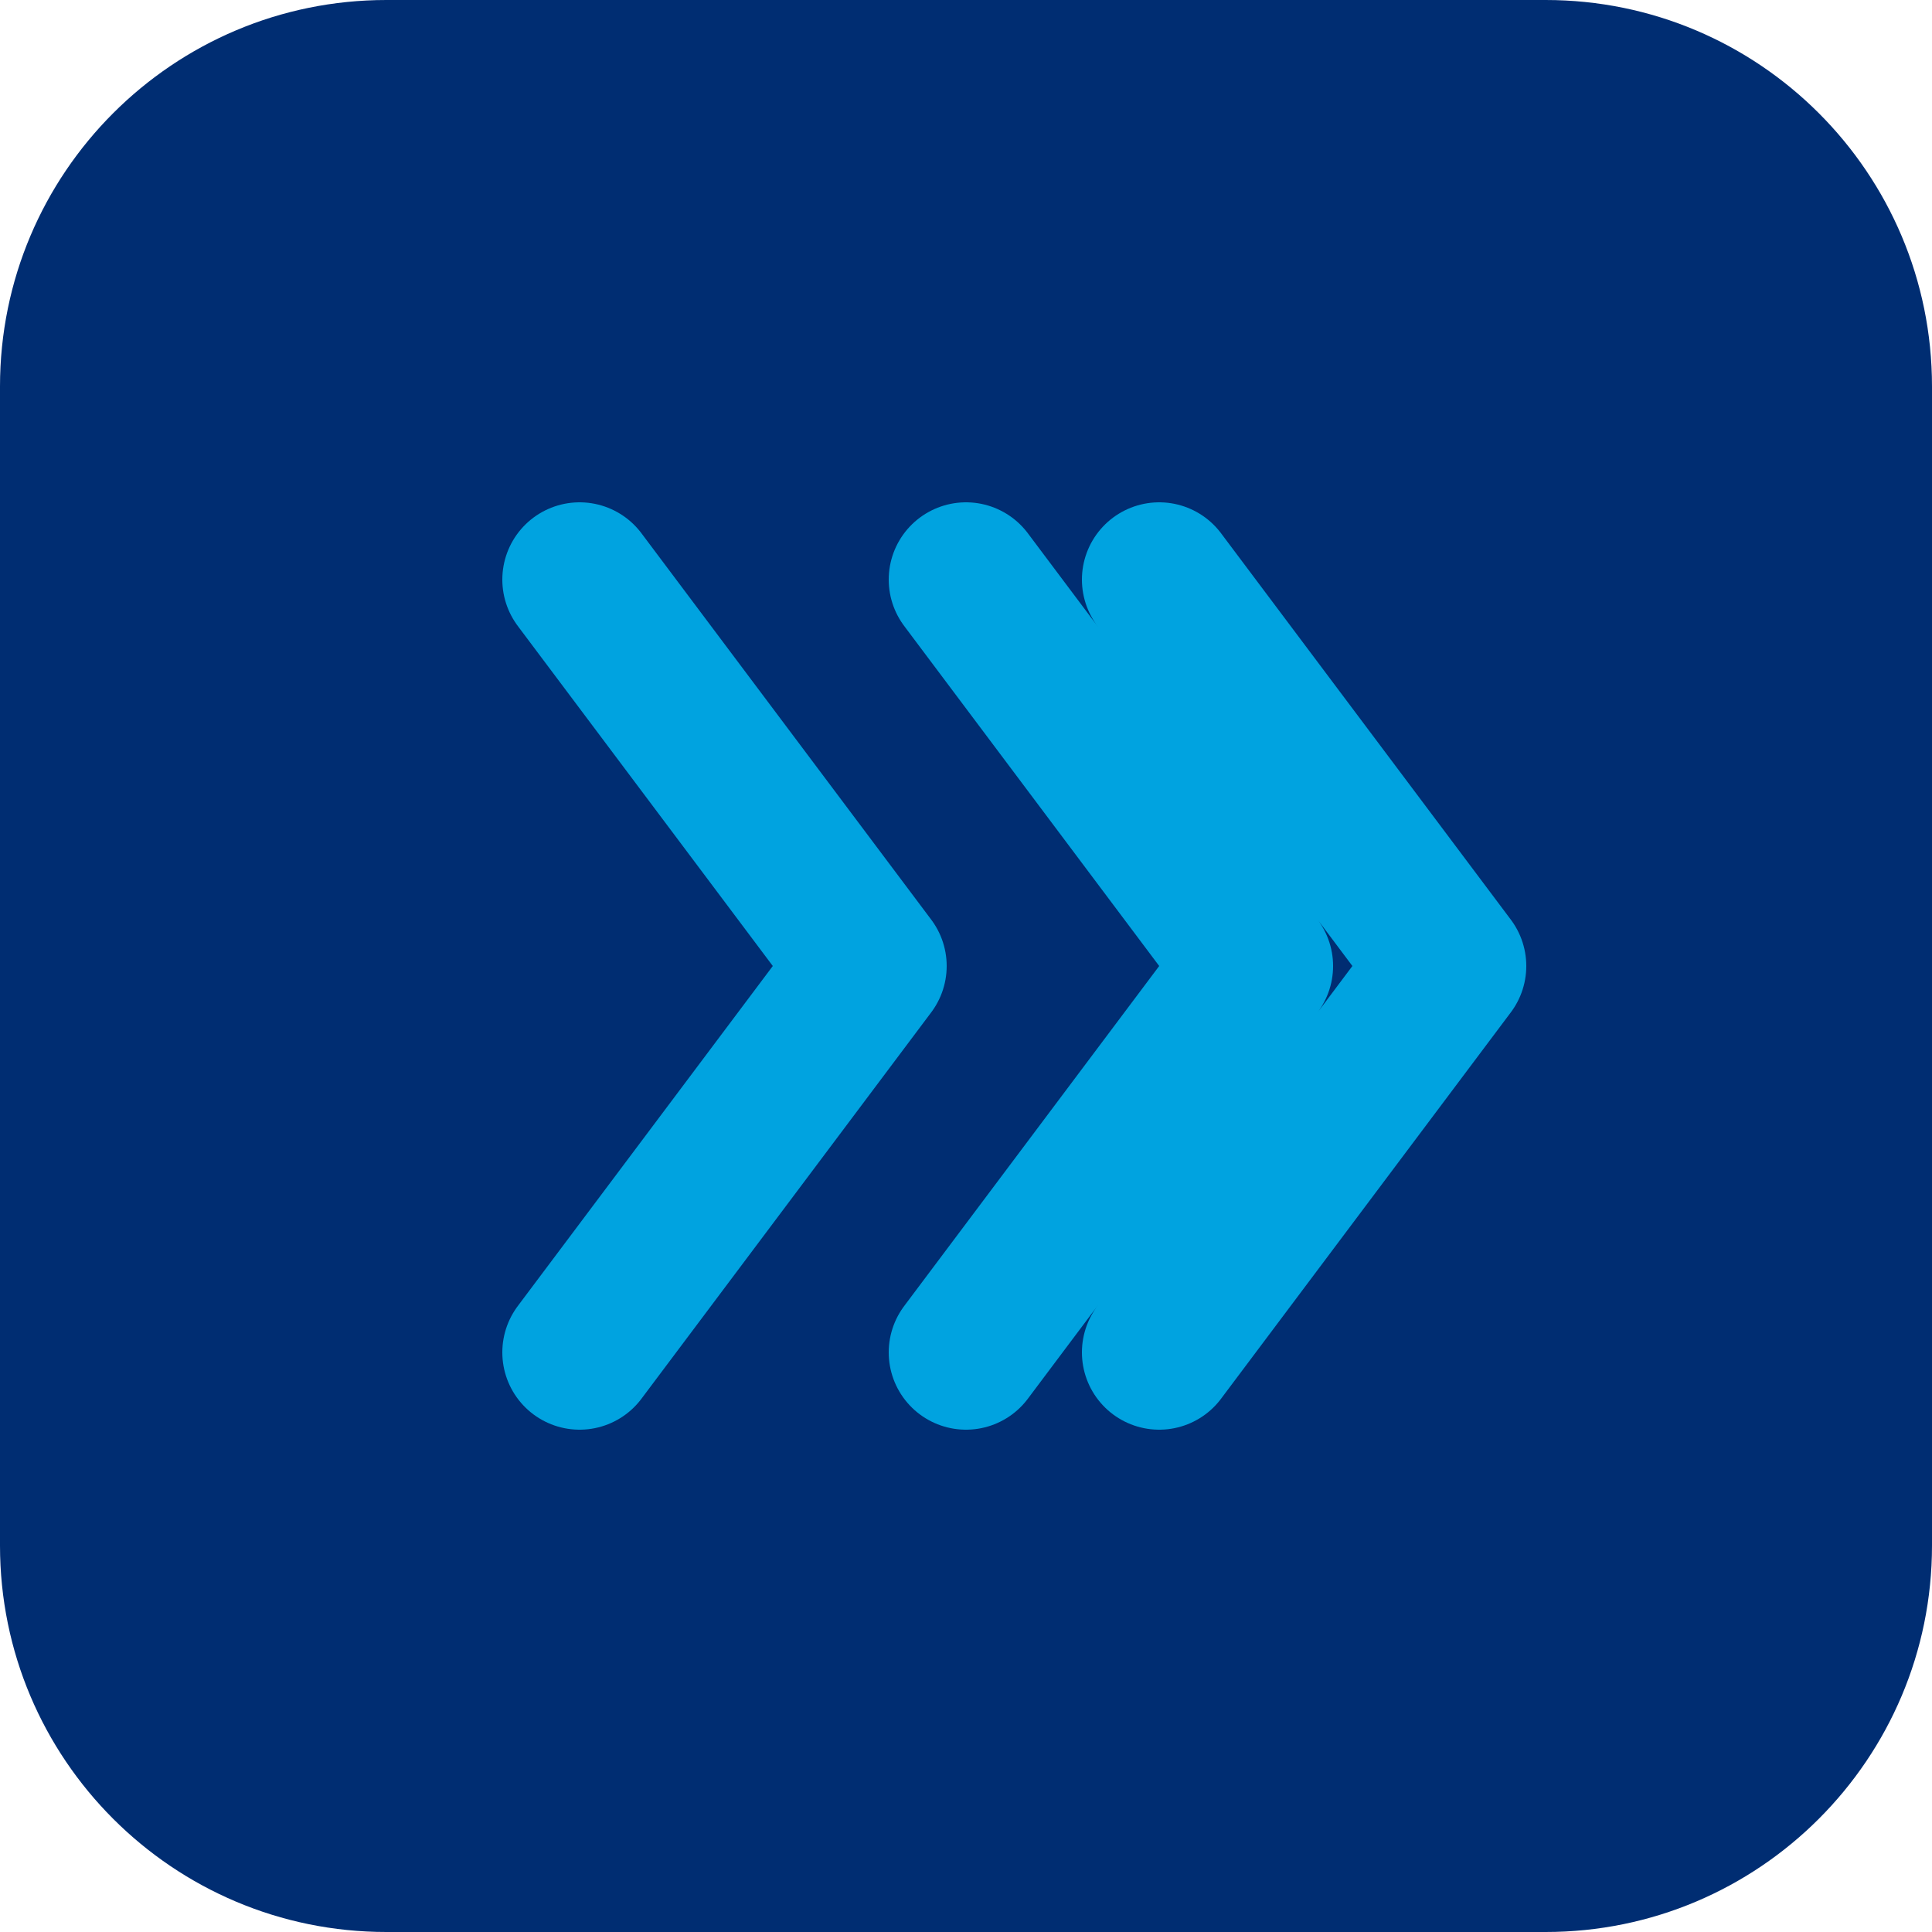
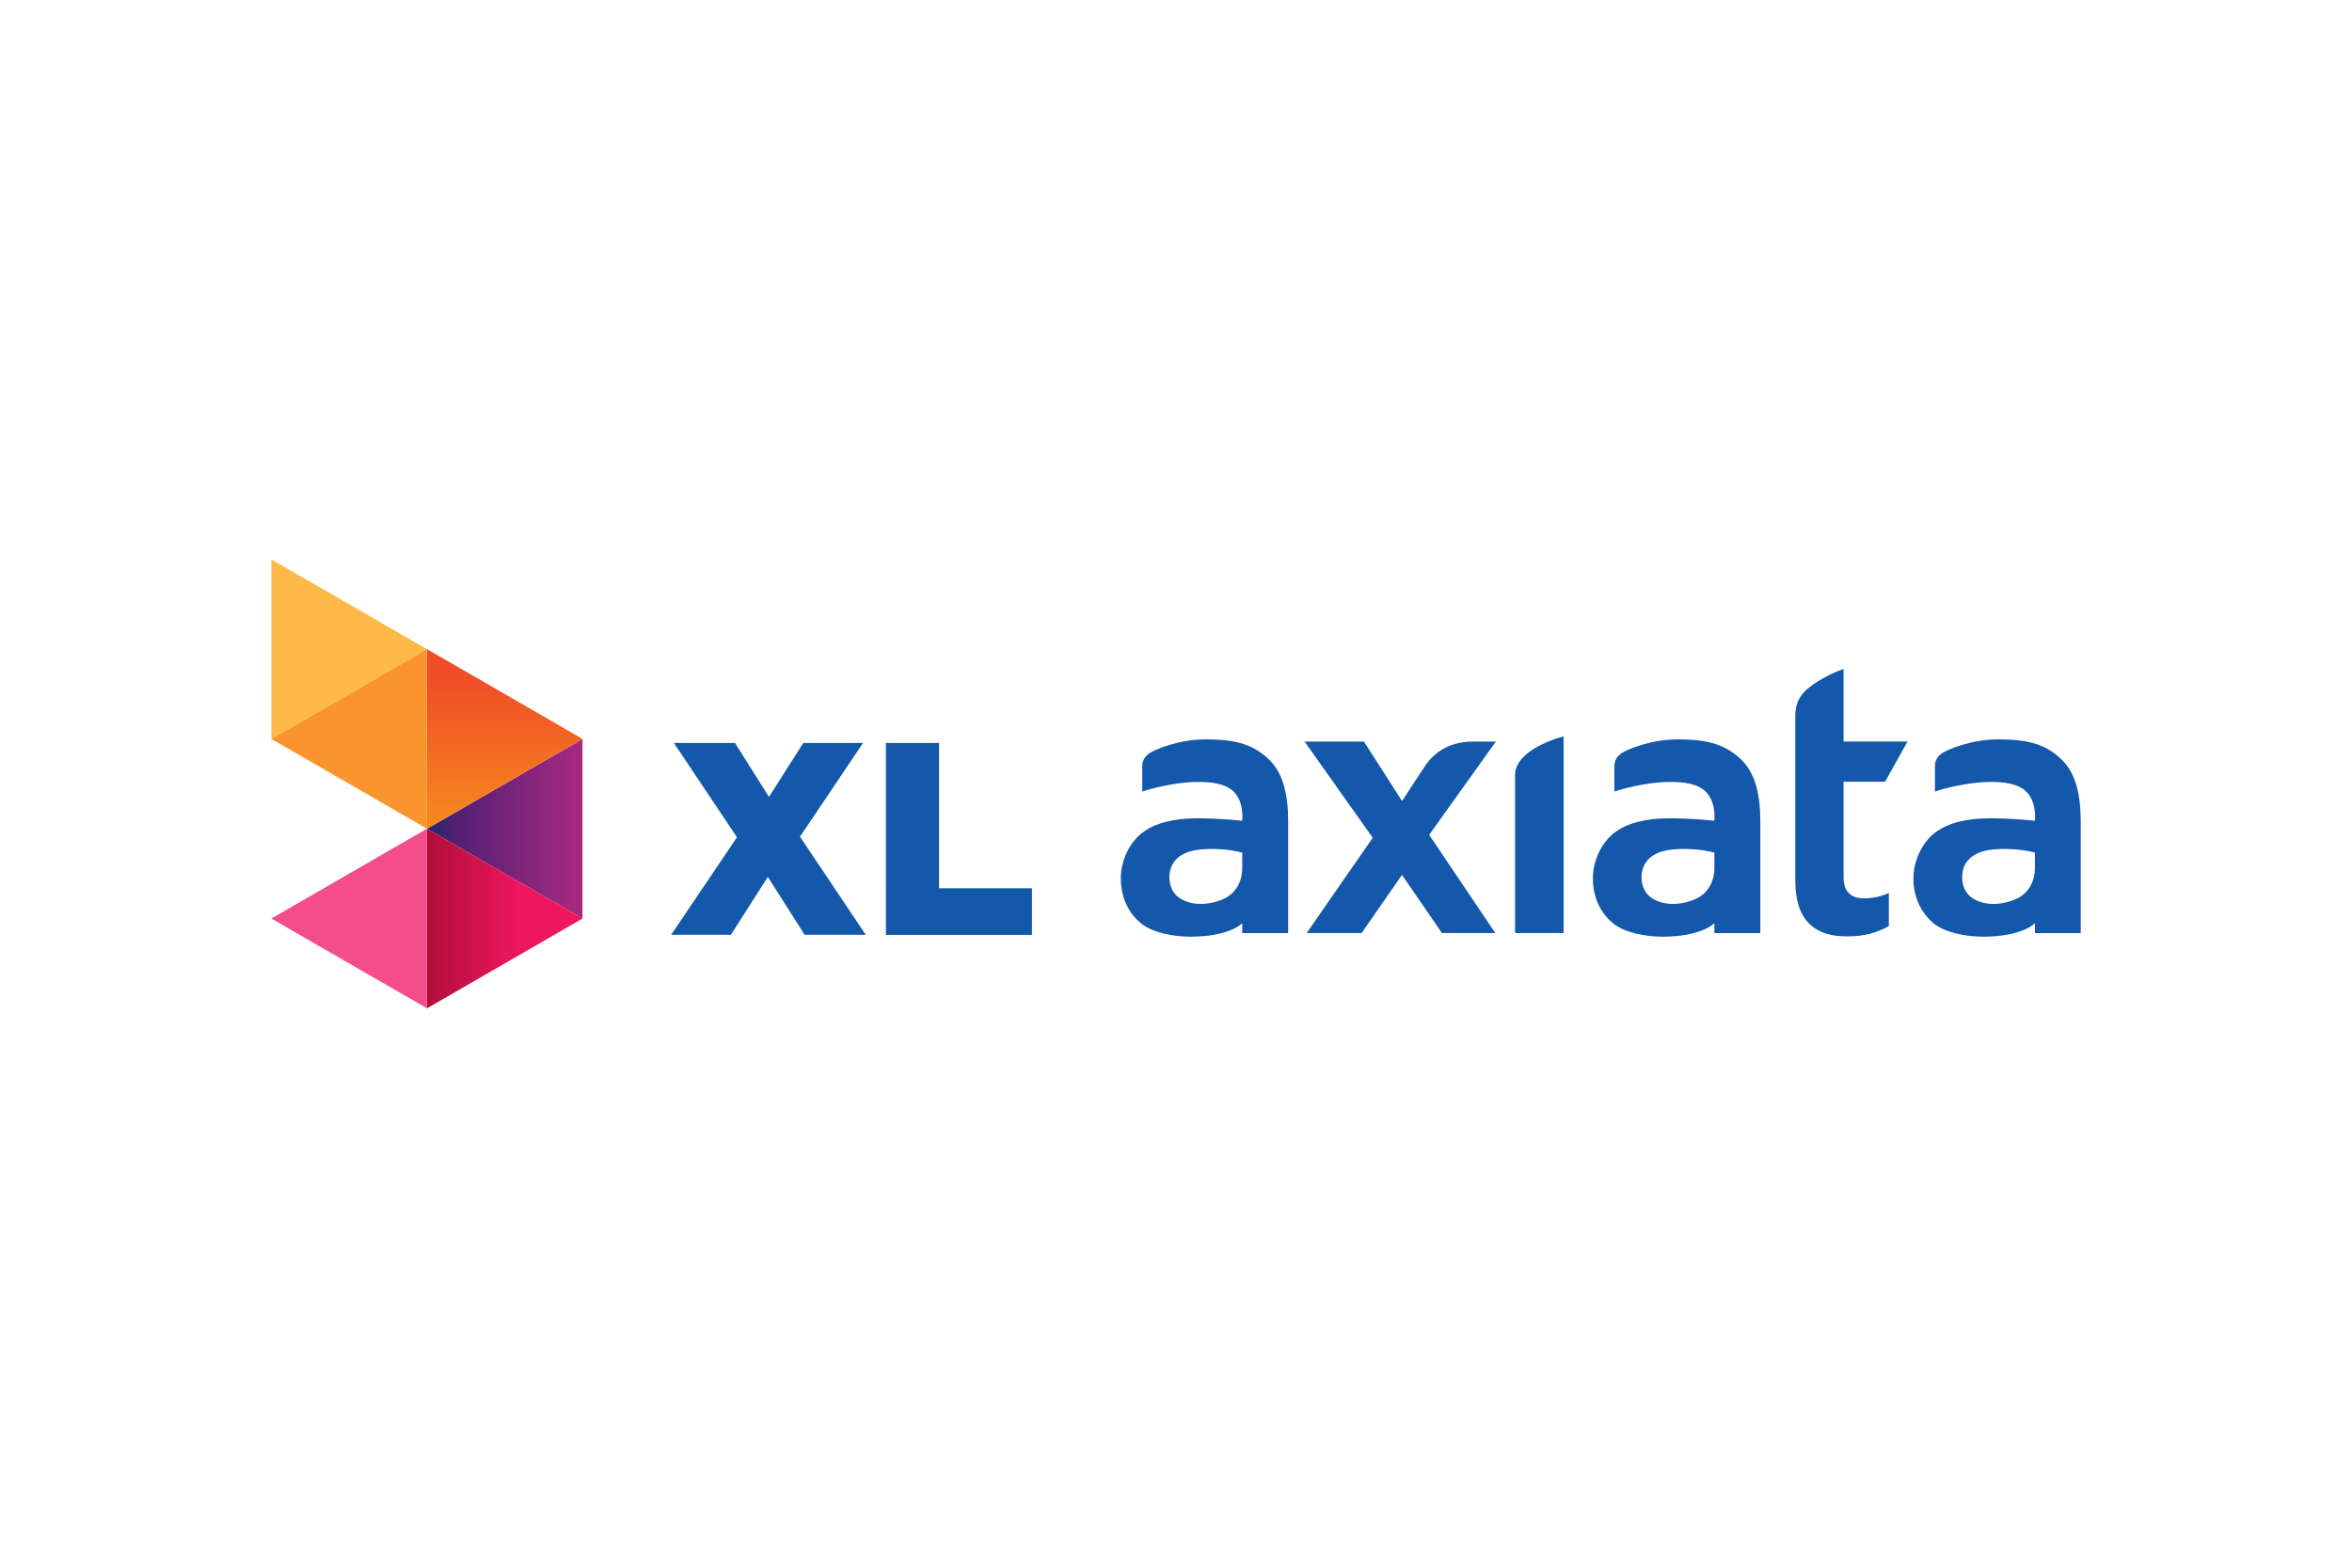
- <svg xmlns="http://www.w3.org/2000/svg" viewBox="0 0 100 100" width="100" height="100">
-   <rect width="100" height="100" rx="20" fill="#002D72" />
-   <path d="M30 30 L45 50 L30 70 M50 30 L65 50 L50 70 M60 30 L75 50 L60 70" stroke="#00A3E0" stroke-width="8" stroke-linecap="round" stroke-linejoin="round" fill="none" />
+ <svg xmlns="http://www.w3.org/2000/svg" height="800" width="1200" viewBox="-5.722 -2.367 49.595 14.202">
+   <defs>
+     <linearGradient id="c" spreadMethod="pad" gradientTransform="matrix(9.18293 0 0 -9.18293 1097.36 44.4584)" gradientUnits="userSpaceOnUse" y2="0" x2="1" y1="0" x1="0">
+       <stop offset="0" stop-color="#b10e3a" />
+       <stop offset=".603" stop-color="#ed165f" />
+       <stop offset="1" stop-color="#ed165f" />
+     </linearGradient>
+     <linearGradient id="b" spreadMethod="pad" gradientTransform="matrix(0 -9.88068 -9.88068 0 1126.43 35.8467)" gradientUnits="userSpaceOnUse" y2="0" x2="1" y1="0" x1="0">
+       <stop offset="0" stop-color="#f14e27" />
+       <stop offset=".1" stop-color="#f14e27" />
+       <stop offset=".917" stop-color="#f6861f" />
+       <stop offset="1" stop-color="#f6861f" />
+     </linearGradient>
+     <linearGradient id="a" spreadMethod="pad" gradientTransform="matrix(9.24806 0 0 -9.24806 1097.37 49.9602)" gradientUnits="userSpaceOnUse" y2="0" x2="1" y1="0" x1="0">
+       <stop offset="0" stop-color="#212769" />
+       <stop offset=".194" stop-color="#552075" />
+       <stop offset=".214" stop-color="#552075" />
+       <stop offset=".229" stop-color="#552075" />
+       <stop offset="1" stop-color="#a82a81" />
+     </linearGradient>
+     <clipPath id="d" clipPathUnits="userSpaceOnUse">
+       <path d="M0 0h1213.23v841.89H0z" />
+     </clipPath>
+   </defs>
+   <path d="M0 7.575l3.281 1.893V5.68z" fill="#f34d8a" />
+   <path d="M0 0v3.787l3.281-1.893z" fill="#ffb946" />
+   <path d="M3.281 1.894L0 3.787l3.281 1.893z" fill="#fa952e" />
+   <path d="M1097.38 26.095l9.29-5.366v10.735z" fill="url(#a)" transform="matrix(.35278 0 0 -.35278 -383.8504 14.88683)" />
+   <path d="M1097.38 26.097l9.29 5.367v.002l-9.29 5.363z" fill="url(#b)" transform="matrix(.35278 0 0 -.35278 -383.8504 14.88683)" />
+   <path d="M1097.38 15.361l9.29 5.366v.002l-9.29 5.366z" fill="url(#c)" transform="matrix(.35278 0 0 -.35278 -383.8504 14.88683)" />
+   <g clip-path="url(#d)" transform="matrix(.35278 0 0 -.35278 -383.8504 14.88683)">
+     <path d="M1161.23 19.86l-3.953 5.871 3.989 5.577h-1.393c-.809-.003-2.004-.245-2.798-1.4-.411-.601-1.369-2.092-1.379-2.095l-.041-.059-2.278 3.554h-3.547l4.075-5.754-3.95-5.694h3.284l2.413 3.477 2.388-3.477zm4.08 0v11.754c-.319-.079-1.686-.483-2.424-1.254-.319-.332-.475-.706-.475-1.013v-9.487zm14.74.506c.561-.506 1.233-.706 2.232-.706 1.056 0 1.811.242 2.472.616v1.981c-.439-.202-.938-.322-1.49-.322h-.002c-.39 0-.709.1-.919.332-.217.229-.297.558-.297.965v5.676h2.481l1.343 2.402h-3.824v4.339c-1.131-.401-2.076-1.042-2.408-1.439-.353-.424-.477-.778-.477-1.469v-9.699c0-1.337.332-2.167.889-2.676m9.73 1.561c-.465.284-.646.798-.646 1.265 0 .321.08.623.217.837.327.517.97.831 2.04.853.075 0 .162.005.241.005 1.187 0 1.852-.224 1.852-.224v-.945c0-.616-.271-1.452-1.153-1.836-.436-.185-.891-.282-1.325-.282-.444 0-.868.105-1.226.327m1.504 9.51c-1.606.007-3.1-.634-3.386-.848-.235-.178-.388-.417-.388-.736v-1.534c1.052.357 2.447.576 3.289.576.869 0 1.591-.102 2.074-.496.55-.449.621-1.207.621-1.566 0-.132-.01-.215-.01-.215l-.01-.047-.044.007s-1.279.142-2.622.142c-1.337 0-2.517-.251-3.321-.88-.707-.549-1.265-1.604-1.265-2.716 0-1.257.568-2.152 1.204-2.681.668-.549 1.908-.801 2.958-.801 1.125 0 1.879.185 2.359.372.47.185.663.369.663.369l.078.067v-.593h2.737v6.669c0 1.556-.273 2.821-1.078 3.644-1.067 1.085-2.308 1.267-3.859 1.267m-20.664-9.51c-.468.284-.651.798-.651 1.265 0 .321.086.623.229.837.315.517.963.831 2.028.853.087 0 .163.005.243.005 1.19 0 1.857-.224 1.857-.224v-.945c0-.616-.27-1.452-1.155-1.836-.431-.185-.896-.282-1.328-.282-.439 0-.863.105-1.223.327m1.504 9.51c-1.611.007-3.103-.634-3.383-.848-.236-.178-.392-.417-.392-.736v-1.534c1.058.357 2.444.576 3.292.576.863 0 1.591-.102 2.069-.496.55-.449.624-1.202.624-1.566 0-.132-.008-.217-.008-.217l-.014-.045-.04.007s-1.279.142-2.621.142c-1.343 0-2.51-.251-3.327-.88-.704-.549-1.262-1.604-1.262-2.716 0-1.257.558-2.152 1.204-2.681.665-.549 1.915-.801 2.956-.801 1.127 0 1.881.185 2.353.372.481.185.669.369.669.369l.082.067v-.591h2.745v6.667c0 1.556-.276 2.821-1.083 3.644-1.079 1.085-2.316 1.267-3.864 1.267m-29.724-9.51c-.468.284-.652.798-.652 1.265 0 .321.085.623.223.837.327.517.973.831 2.04.853.074 0 .161.005.24.005 1.193 0 1.852-.224 1.852-.224v-.945c0-.616-.266-1.452-1.151-1.836-.427-.185-.895-.282-1.328-.282-.446 0-.865.105-1.224.327m1.504 9.51c-1.606.007-3.103-.634-3.382-.848-.229-.178-.395-.417-.395-.736v-1.534c1.06.357 2.446.576 3.292.576.863 0 1.596-.102 2.079-.496.548-.449.615-1.202.615-1.566 0-.132-.01-.217-.01-.217l-.005-.045-.047.007s-1.277.142-2.625.142c-1.338 0-2.51-.251-3.317-.88-.71-.549-1.267-1.604-1.262-2.716 0-1.257.557-2.152 1.198-2.681.672-.549 1.912-.801 2.96-.801 1.124 0 1.874.185 2.357.372.475.185.662.369.662.369l.079.067v-.591h2.745v6.667c.003 1.556-.28 2.821-1.08 3.644-1.076 1.085-2.309 1.267-3.864 1.267" fill="#1358aa" />
+   </g>
+   <path d="M9.818 5.861L8.488 3.872h1.289l.716 1.138.723-1.138h1.26l-1.329 1.977 1.387 2.069h-1.289l-.776-1.221-.78 1.221H8.43zm3.14-1.989h1.121v3.064h1.959v.984h-3.079z" fill="#1358aa" />
</svg>
